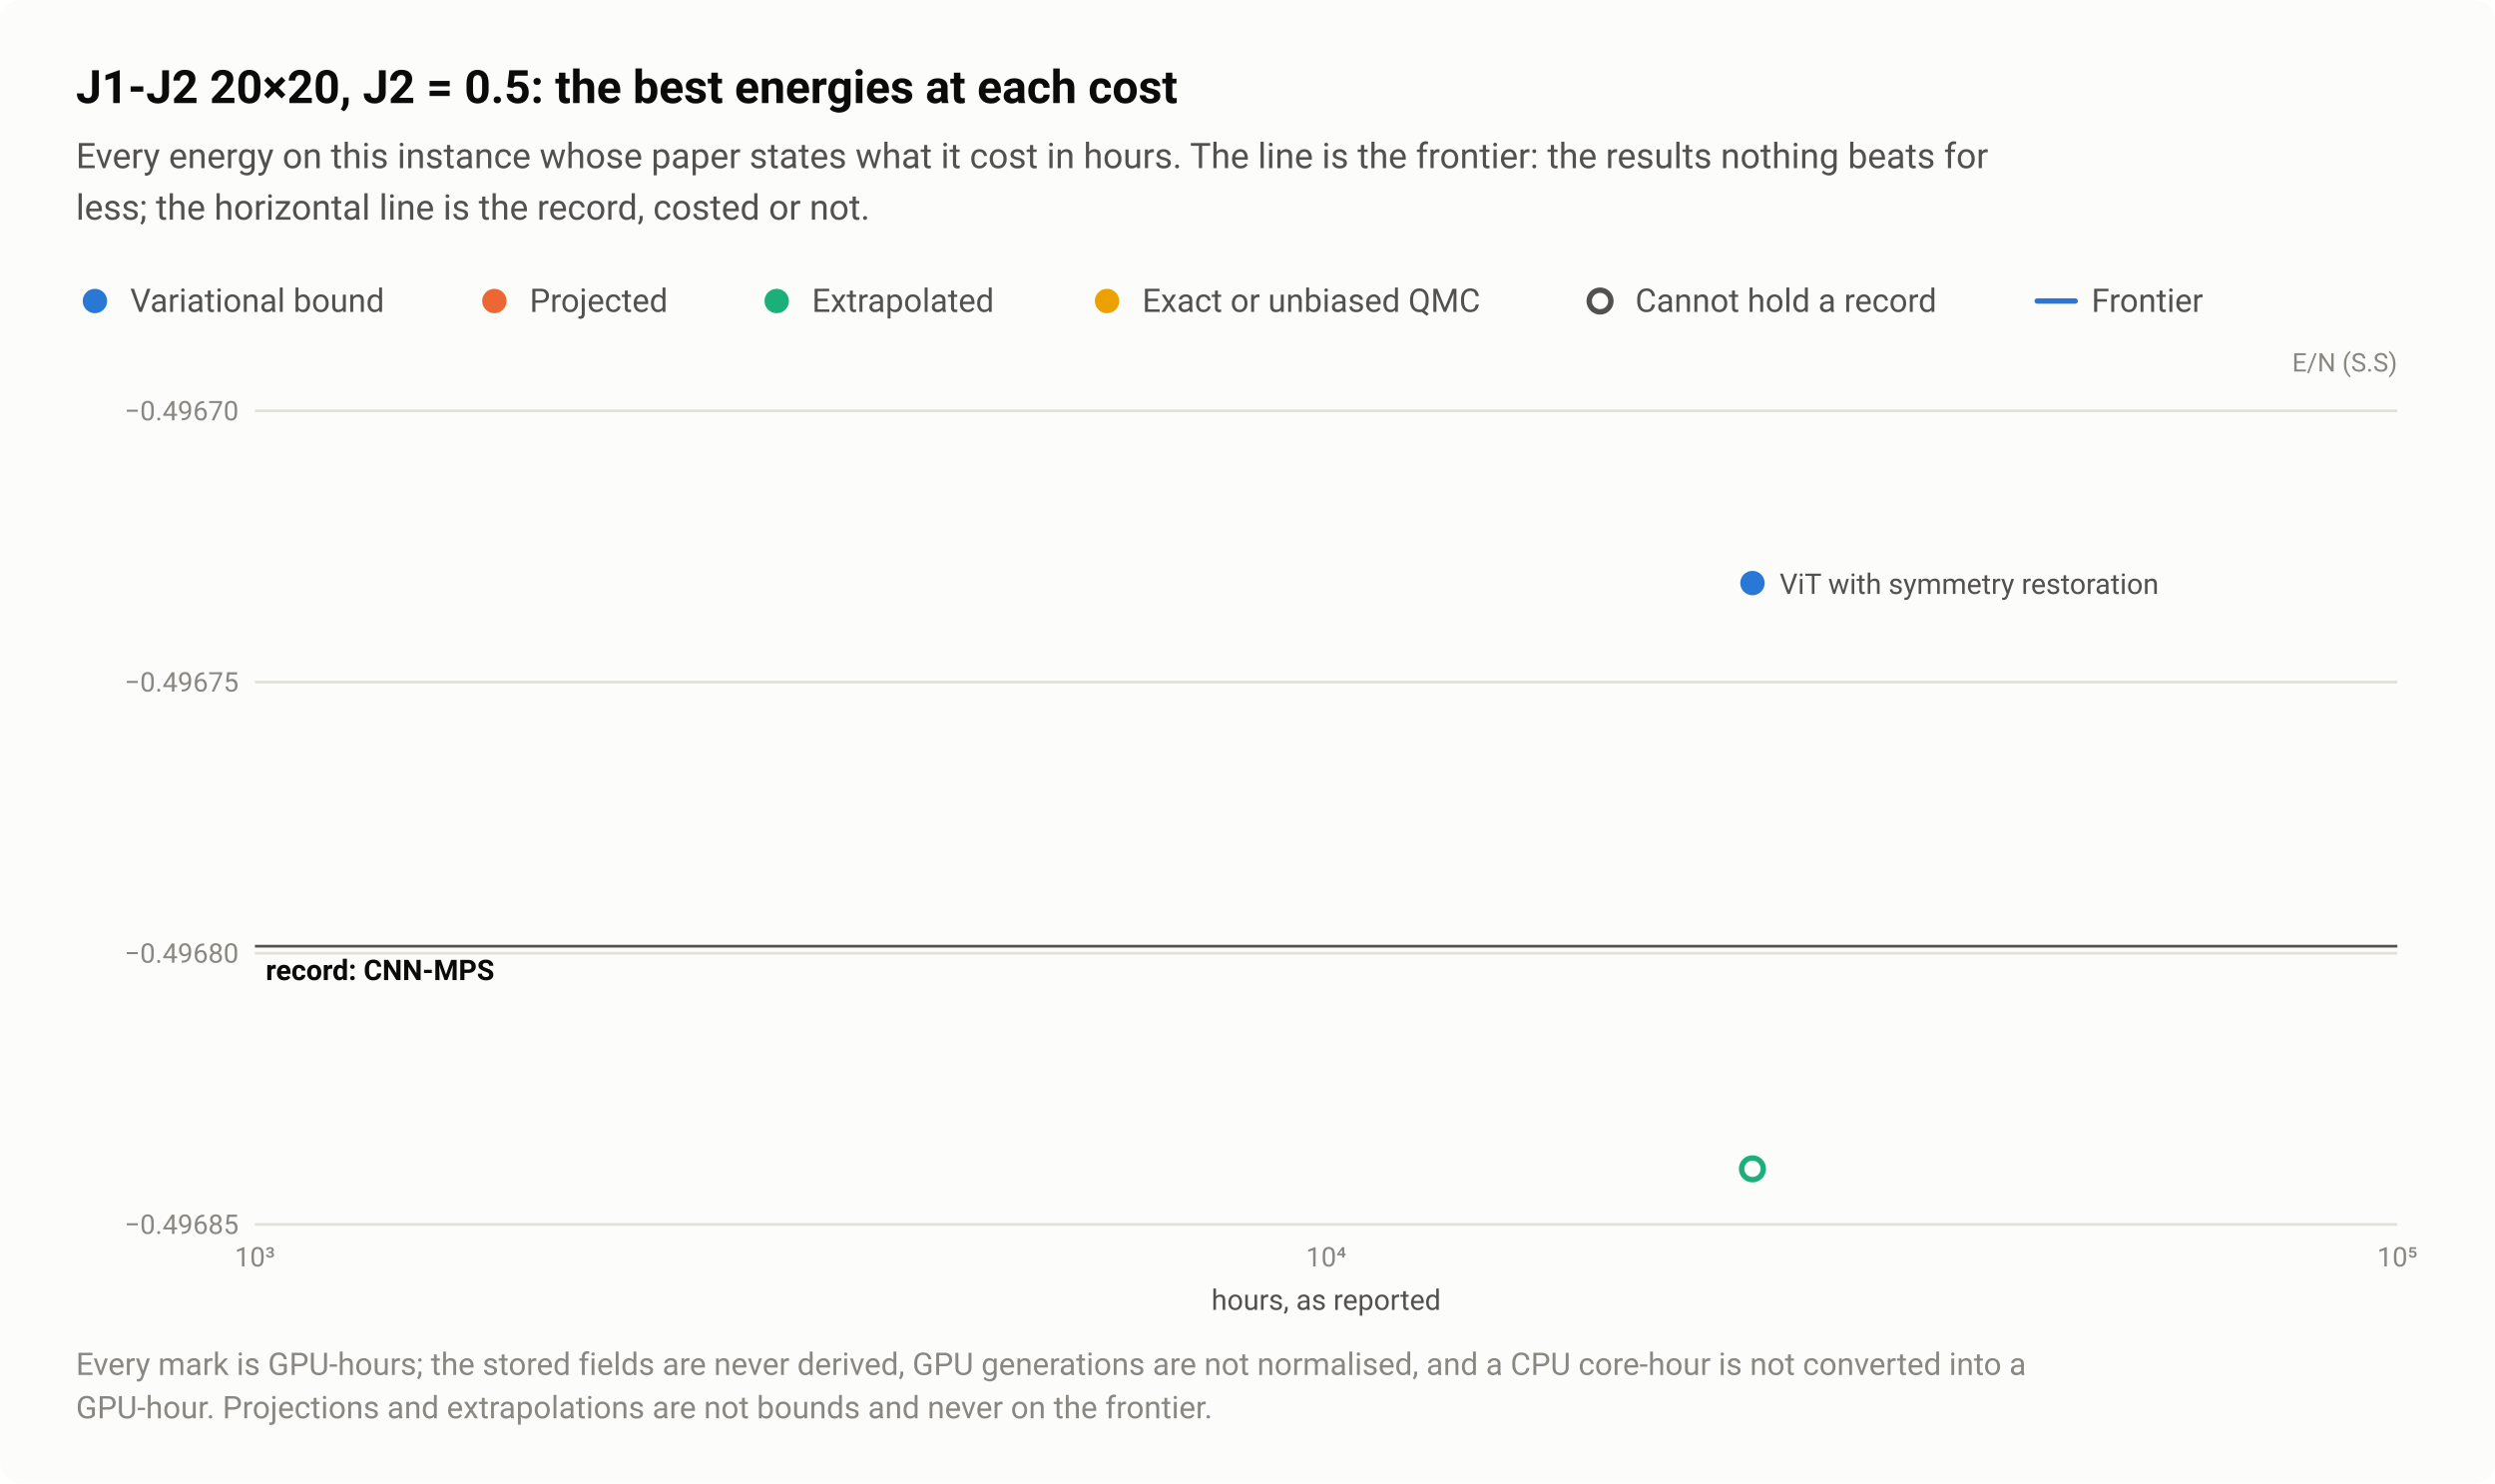
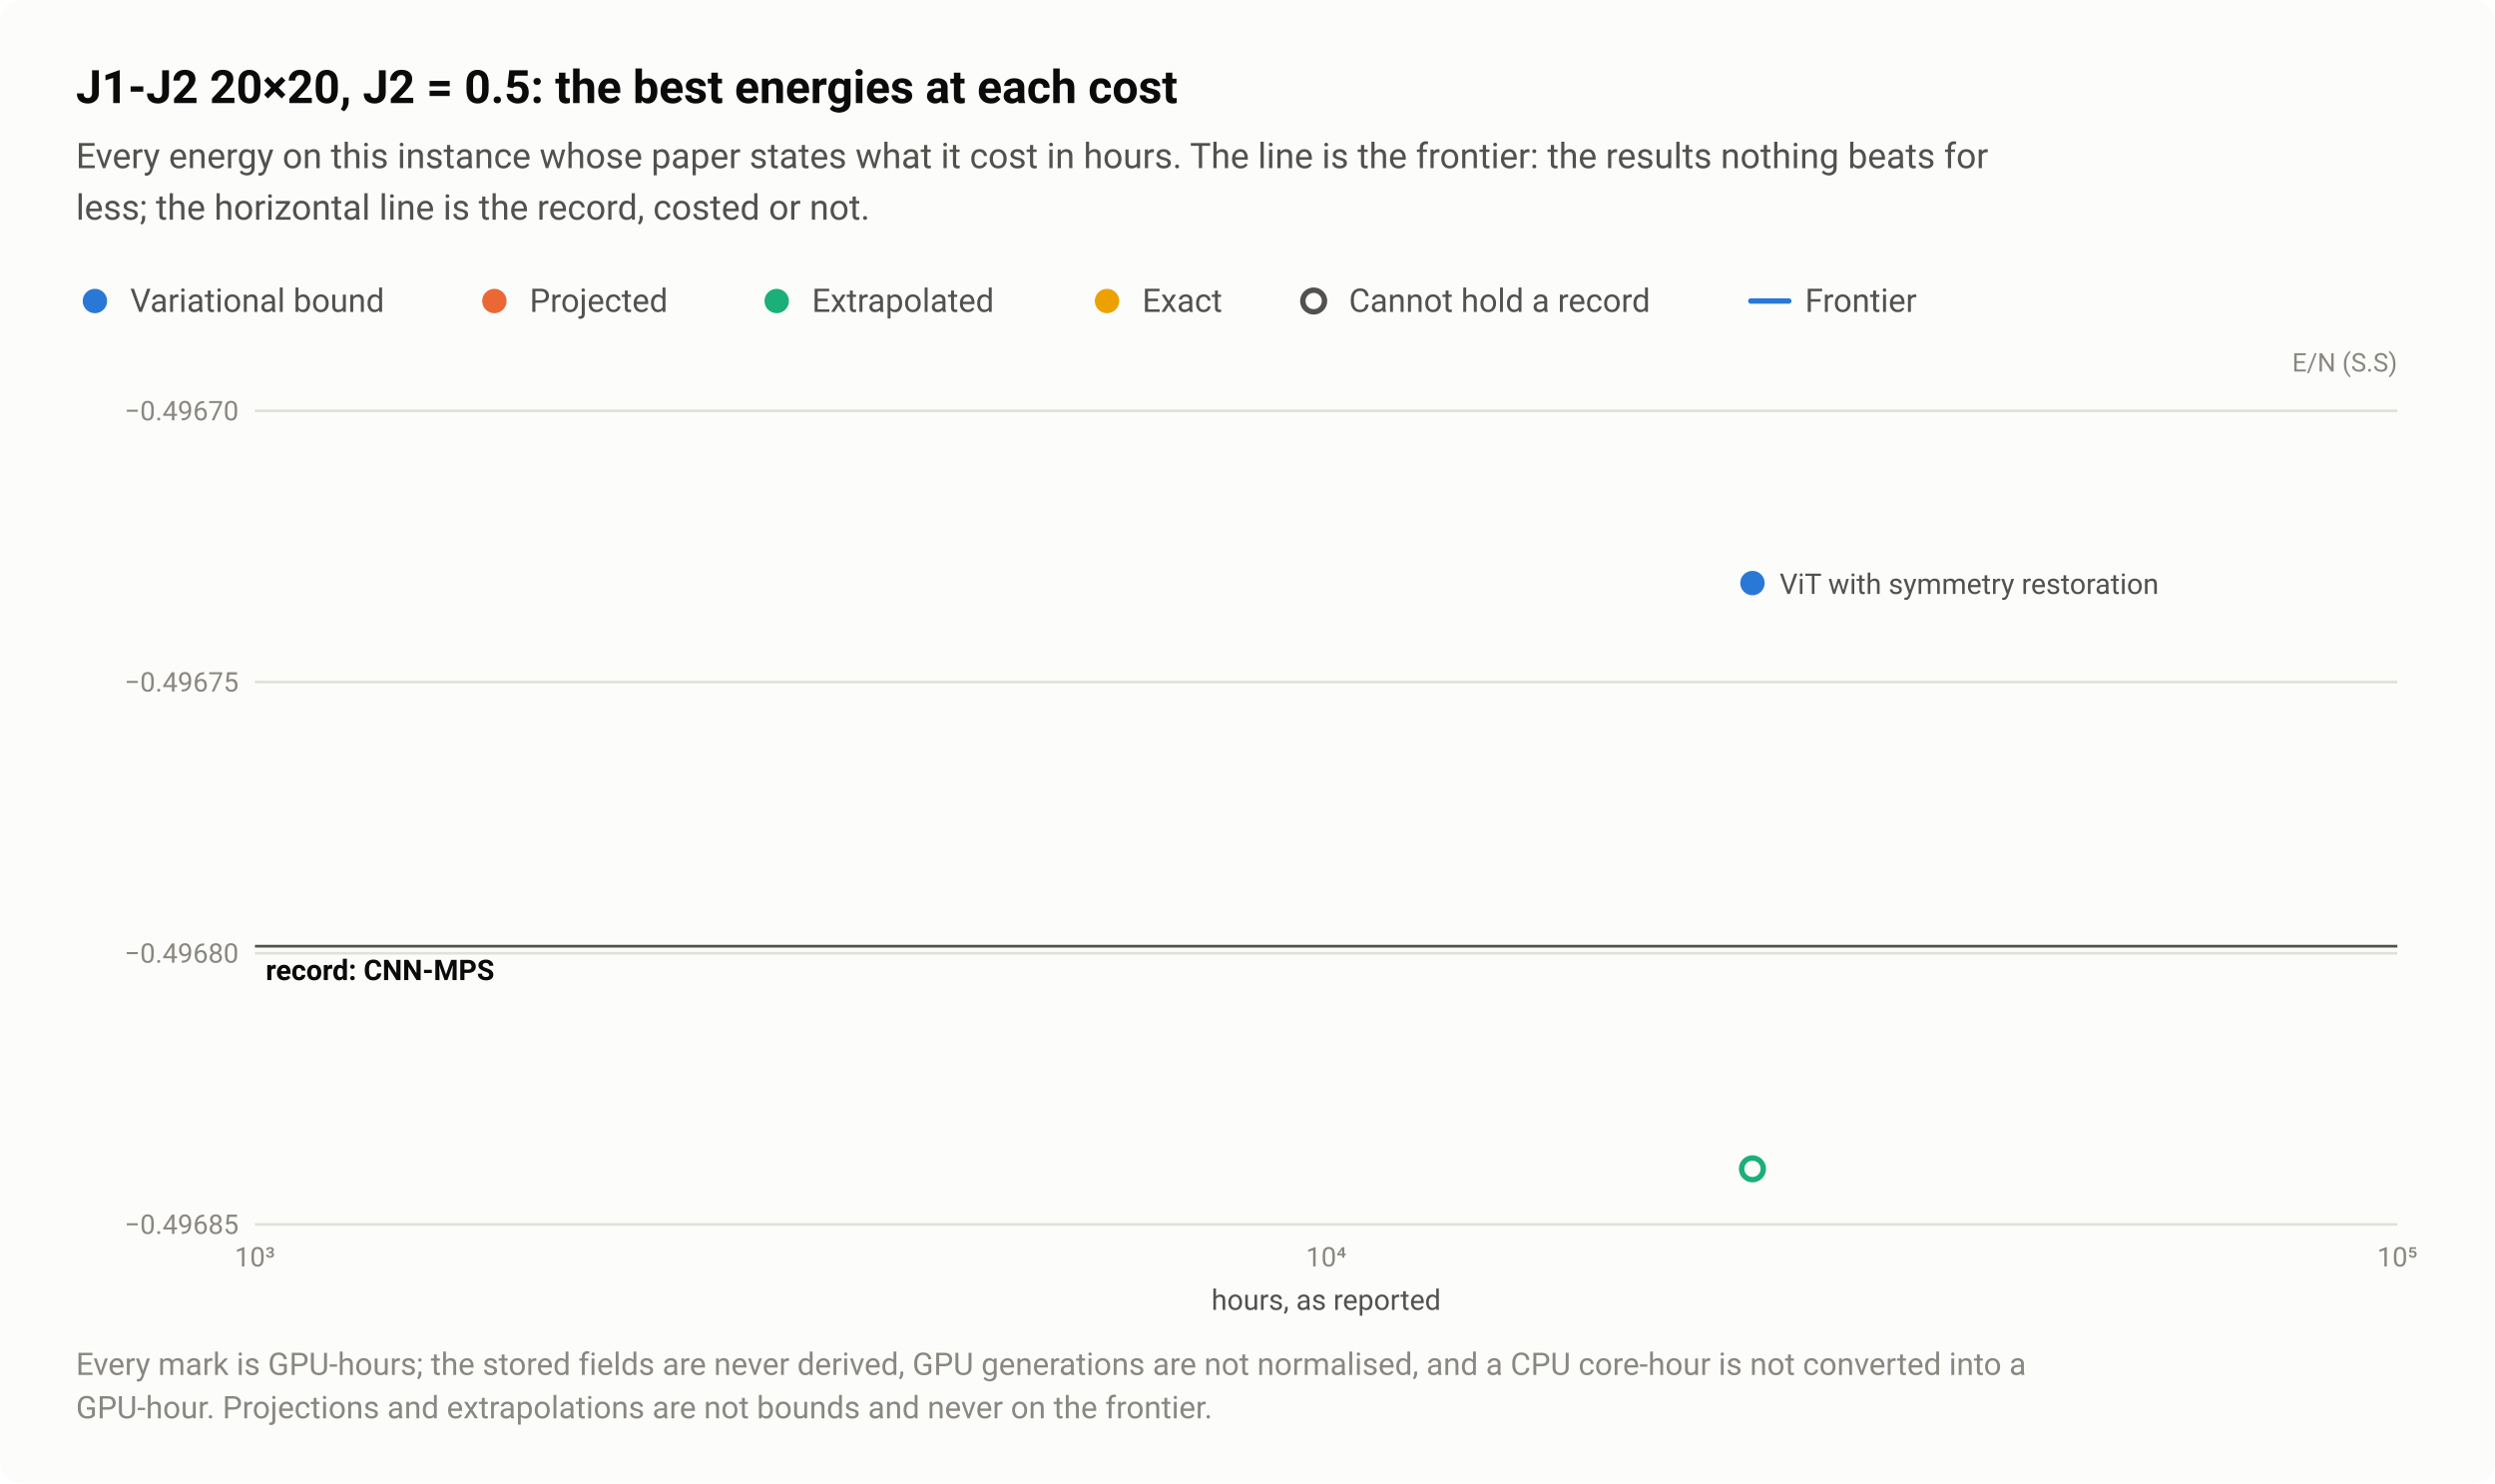
<svg xmlns="http://www.w3.org/2000/svg" width="920" height="547" viewBox="0 0 920 547" role="img" aria-labelledby="title desc">
  <style>text{font-family:system-ui,-apple-system,"Segoe UI",Roboto,"Helvetica Neue",Arial,sans-serif}</style>
  <rect width="920" height="547" rx="8" fill="#fcfcfb" />
  <text x="28" y="38" font-size="17" fill="#0b0b0b" font-weight="600">J1-J2 20×20, J2 = 0.5: the best energies at each cost</text>
  <text x="28" y="62" font-size="13" fill="#52514e">Every energy on this instance whose paper states what it cost in hours. The line is the frontier: the results nothing beats for</text>
  <text x="28" y="81" font-size="13" fill="#52514e">less; the horizontal line is the record, costed or not.</text>
  <circle cx="35" cy="111" r="6.5" fill="#fcfcfb" />
  <circle cx="35" cy="111" r="4.5" fill="#2a78d6" />
  <text x="48" y="115" font-size="12" fill="#52514e">Variational bound</text>
  <circle cx="182.3" cy="111" r="6.5" fill="#fcfcfb" />
  <circle cx="182.3" cy="111" r="4.5" fill="#eb6834" />
  <text x="195.3" y="115" font-size="12" fill="#52514e">Projected</text>
  <circle cx="286.4" cy="111" r="6.5" fill="#fcfcfb" />
  <circle cx="286.4" cy="111" r="4.5" fill="#1baf7a" />
  <text x="299.4" y="115" font-size="12" fill="#52514e">Extrapolated</text>
  <circle cx="408.2" cy="111" r="6.5" fill="#fcfcfb" />
  <circle cx="408.2" cy="111" r="4.5" fill="#eda100" />
-   <text x="421.2" y="115" font-size="12" fill="#52514e">Exact or unbiased QMC</text>
-   <circle cx="590" cy="111" r="6.5" fill="#fcfcfb" />
-   <circle cx="590" cy="111" r="4" fill="#fcfcfb" stroke="#52514e" stroke-width="2" />
-   <text x="603" y="115" font-size="12" fill="#52514e">Cannot hold a record</text>
-   <path d="M751.2 111H765.2" stroke="#2a78d6" stroke-width="2" stroke-linecap="round" />
-   <text x="771.2" y="115" font-size="12" fill="#52514e">Frontier</text>
+   <text x="421.2" y="115" font-size="12" fill="#52514e">Exact</text>
+   <circle cx="484.4" cy="111" r="6.5" fill="#fcfcfb" />
+   <circle cx="484.4" cy="111" r="4" fill="#fcfcfb" stroke="#52514e" stroke-width="2" />
+   <text x="497.4" y="115" font-size="12" fill="#52514e">Cannot hold a record</text>
+   <path d="M645.6 111H659.6" stroke="#2a78d6" stroke-width="2" stroke-linecap="round" />
+   <text x="665.6" y="115" font-size="12" fill="#52514e">Frontier</text>
  <text x="884" y="137" font-size="9.5" fill="#898781" text-anchor="end">E/N (S.S)</text>
  <path d="M94 451.5H884" stroke="#e1e0d9" stroke-width="1" />
  <text x="88" y="455" font-size="10" fill="#898781" text-anchor="end" style="font-variant-numeric:tabular-nums">−0.49685</text>
  <path d="M94 351.5H884" stroke="#e1e0d9" stroke-width="1" />
  <text x="88" y="355" font-size="10" fill="#898781" text-anchor="end" style="font-variant-numeric:tabular-nums">−0.49680</text>
  <path d="M94 251.5H884" stroke="#e1e0d9" stroke-width="1" />
  <text x="88" y="255" font-size="10" fill="#898781" text-anchor="end" style="font-variant-numeric:tabular-nums">−0.49675</text>
  <path d="M94 151.5H884" stroke="#e1e0d9" stroke-width="1" />
  <text x="88" y="155" font-size="10" fill="#898781" text-anchor="end" style="font-variant-numeric:tabular-nums">−0.49670</text>
  <text x="94" y="467" font-size="10" fill="#898781" text-anchor="middle" style="font-variant-numeric:tabular-nums">10³</text>
  <text x="489" y="467" font-size="10" fill="#898781" text-anchor="middle" style="font-variant-numeric:tabular-nums">10⁴</text>
  <text x="884" y="467" font-size="10" fill="#898781" text-anchor="middle" style="font-variant-numeric:tabular-nums">10⁵</text>
  <path d="M94 348.9H884" stroke="#52514e" stroke-width="1" />
  <text x="98" y="361.4" font-size="10.5" fill="#0b0b0b" font-weight="600">record: CNN-MPS</text>
  <a class="pt" href="/instances/#r-J1J2_square_400_P_0_5-1e467208">
    <circle cx="646.2" cy="431" r="6.5" fill="#fcfcfb" />
    <circle cx="646.2" cy="431" r="4" fill="#fcfcfb" stroke="#1baf7a" stroke-width="2" />
  </a>
  <a class="pt" href="/instances/#r-J1J2_square_400_P_0_5-c365e1a4">
    <circle cx="646.2" cy="215" r="6.5" fill="#fcfcfb" />
    <circle cx="646.2" cy="215" r="4.5" fill="#2a78d6" />
  </a>
  <text x="656.2" y="219" font-size="10.5" fill="#52514e" text-anchor="start">ViT with symmetry restoration</text>
  <text x="489" y="483" font-size="10.5" fill="#52514e" text-anchor="middle">hours, as reported</text>
  <text x="28" y="507" font-size="11.5" fill="#898781">Every mark is GPU-hours; the stored fields are never derived, GPU generations are not normalised, and a CPU core-hour is not converted into a</text>
  <text x="28" y="523" font-size="11.5" fill="#898781">GPU-hour. Projections and extrapolations are not bounds and never on the frontier.</text>
</svg>
